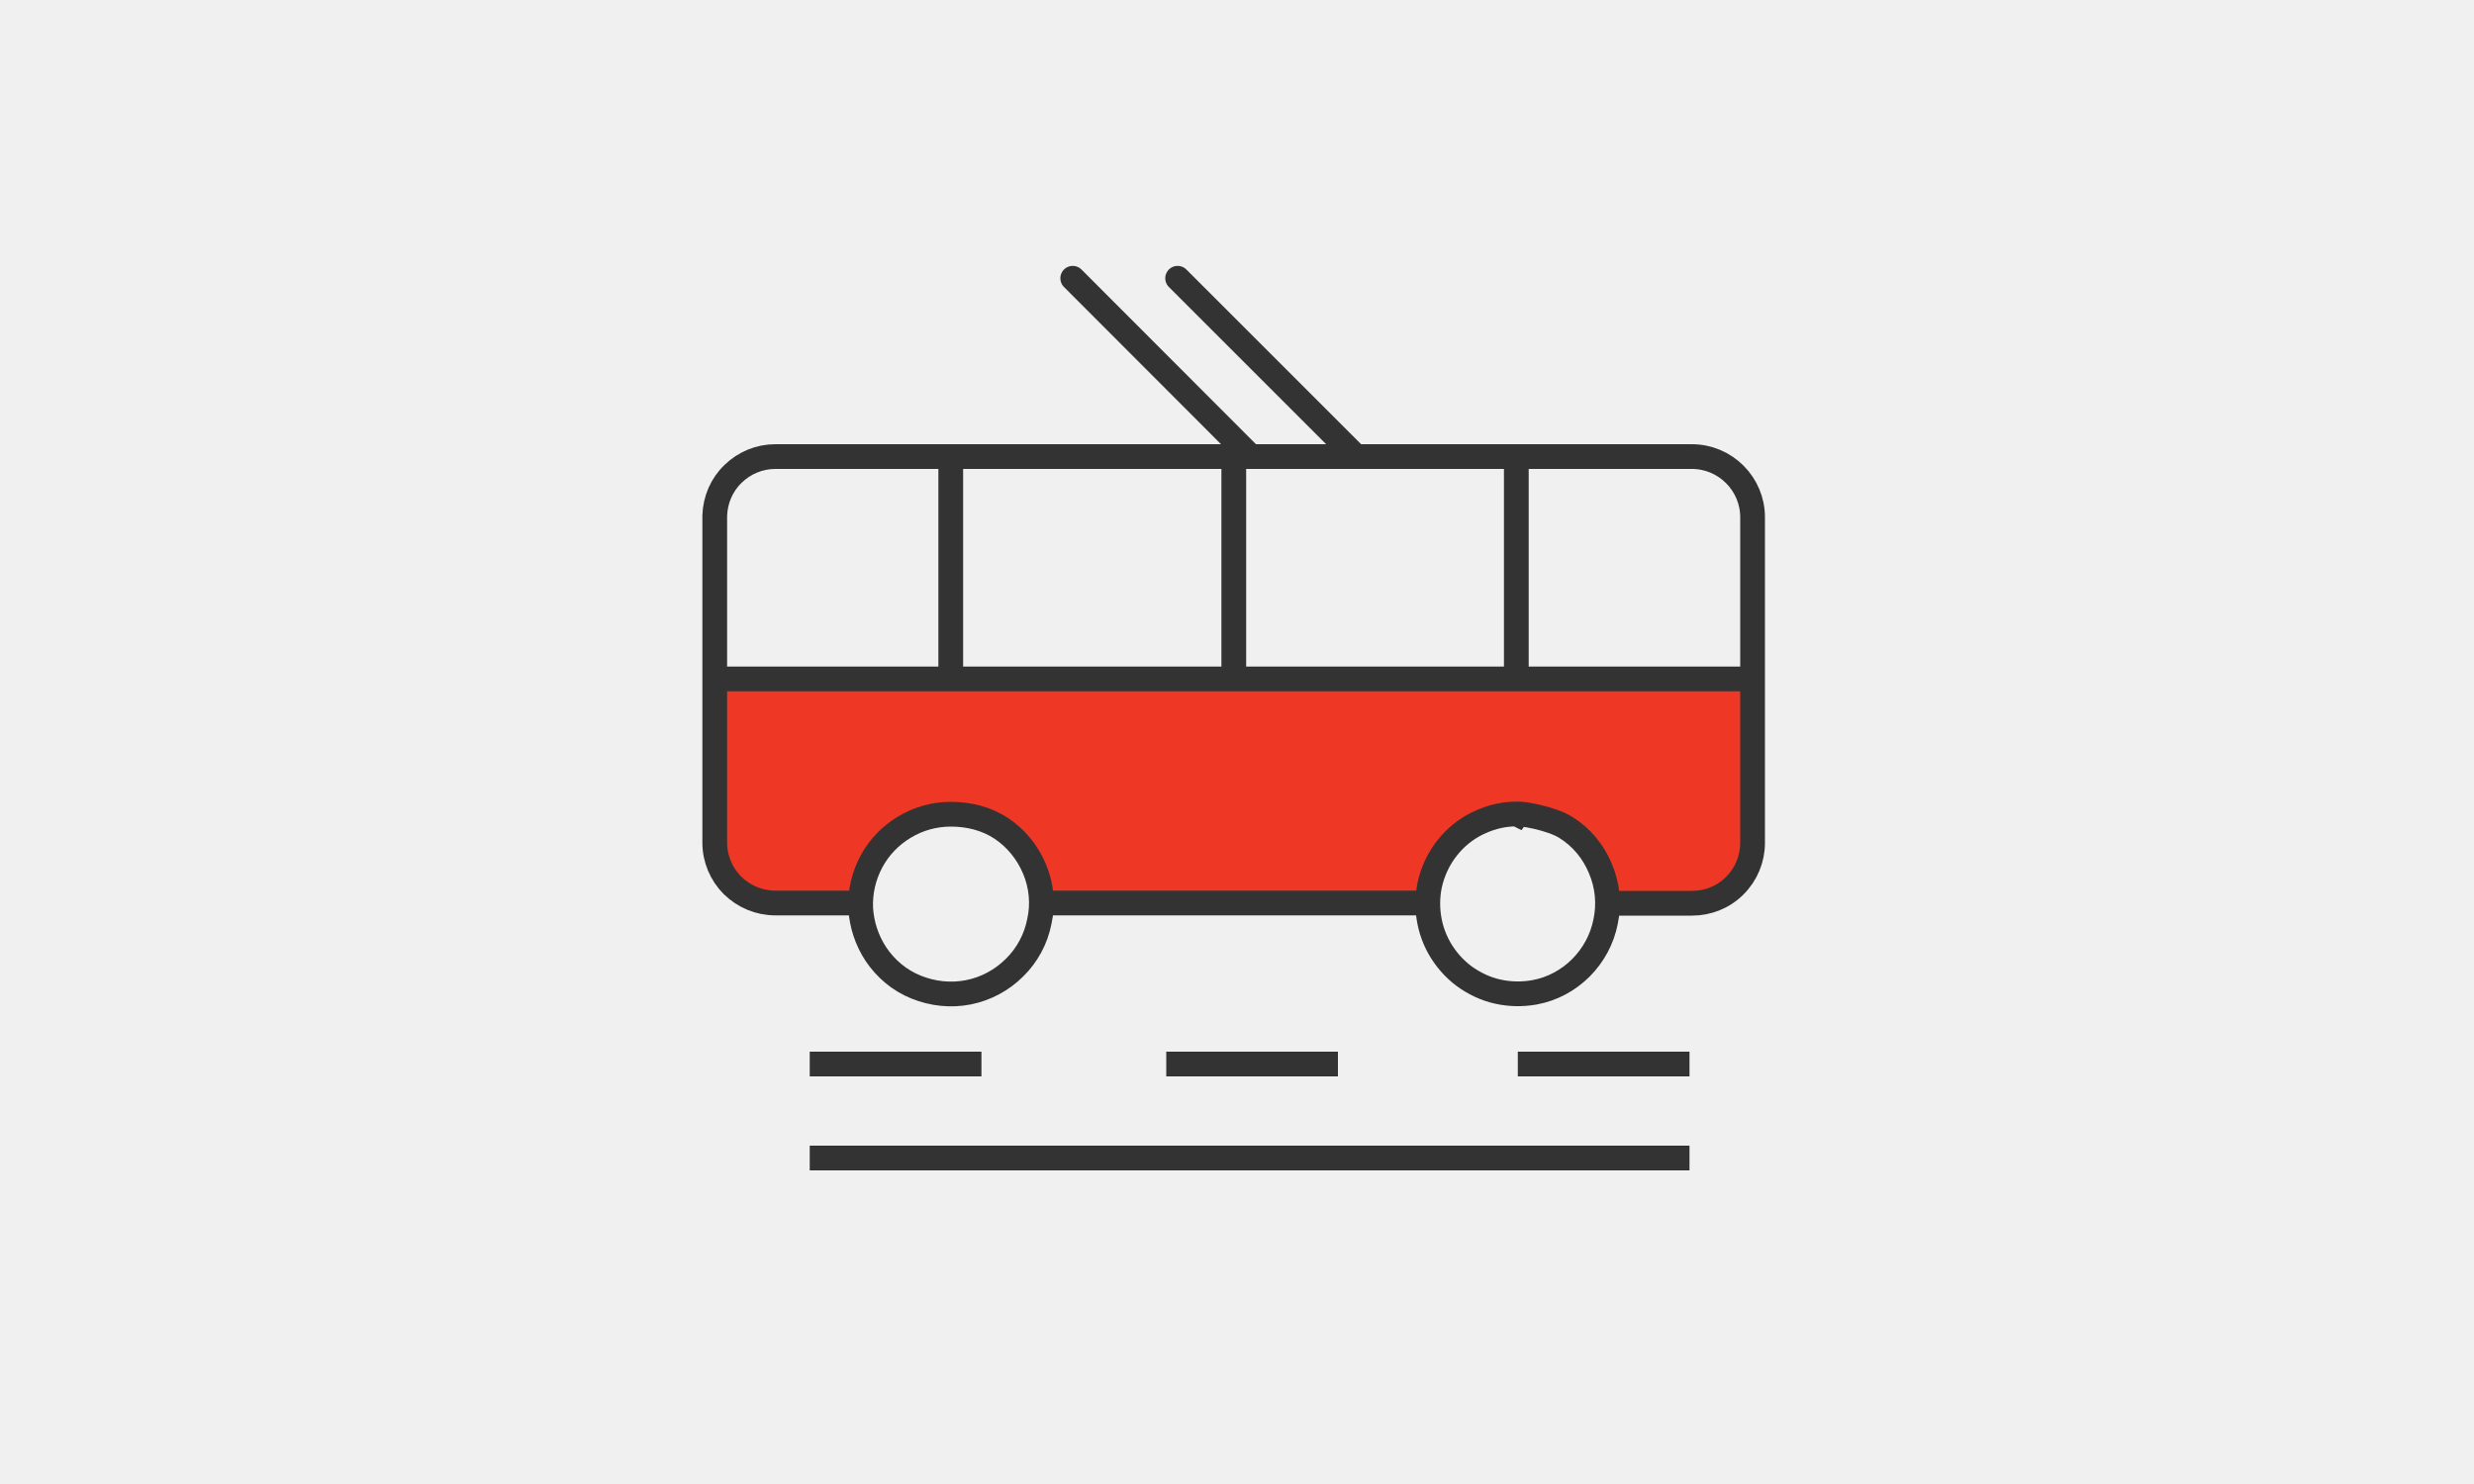
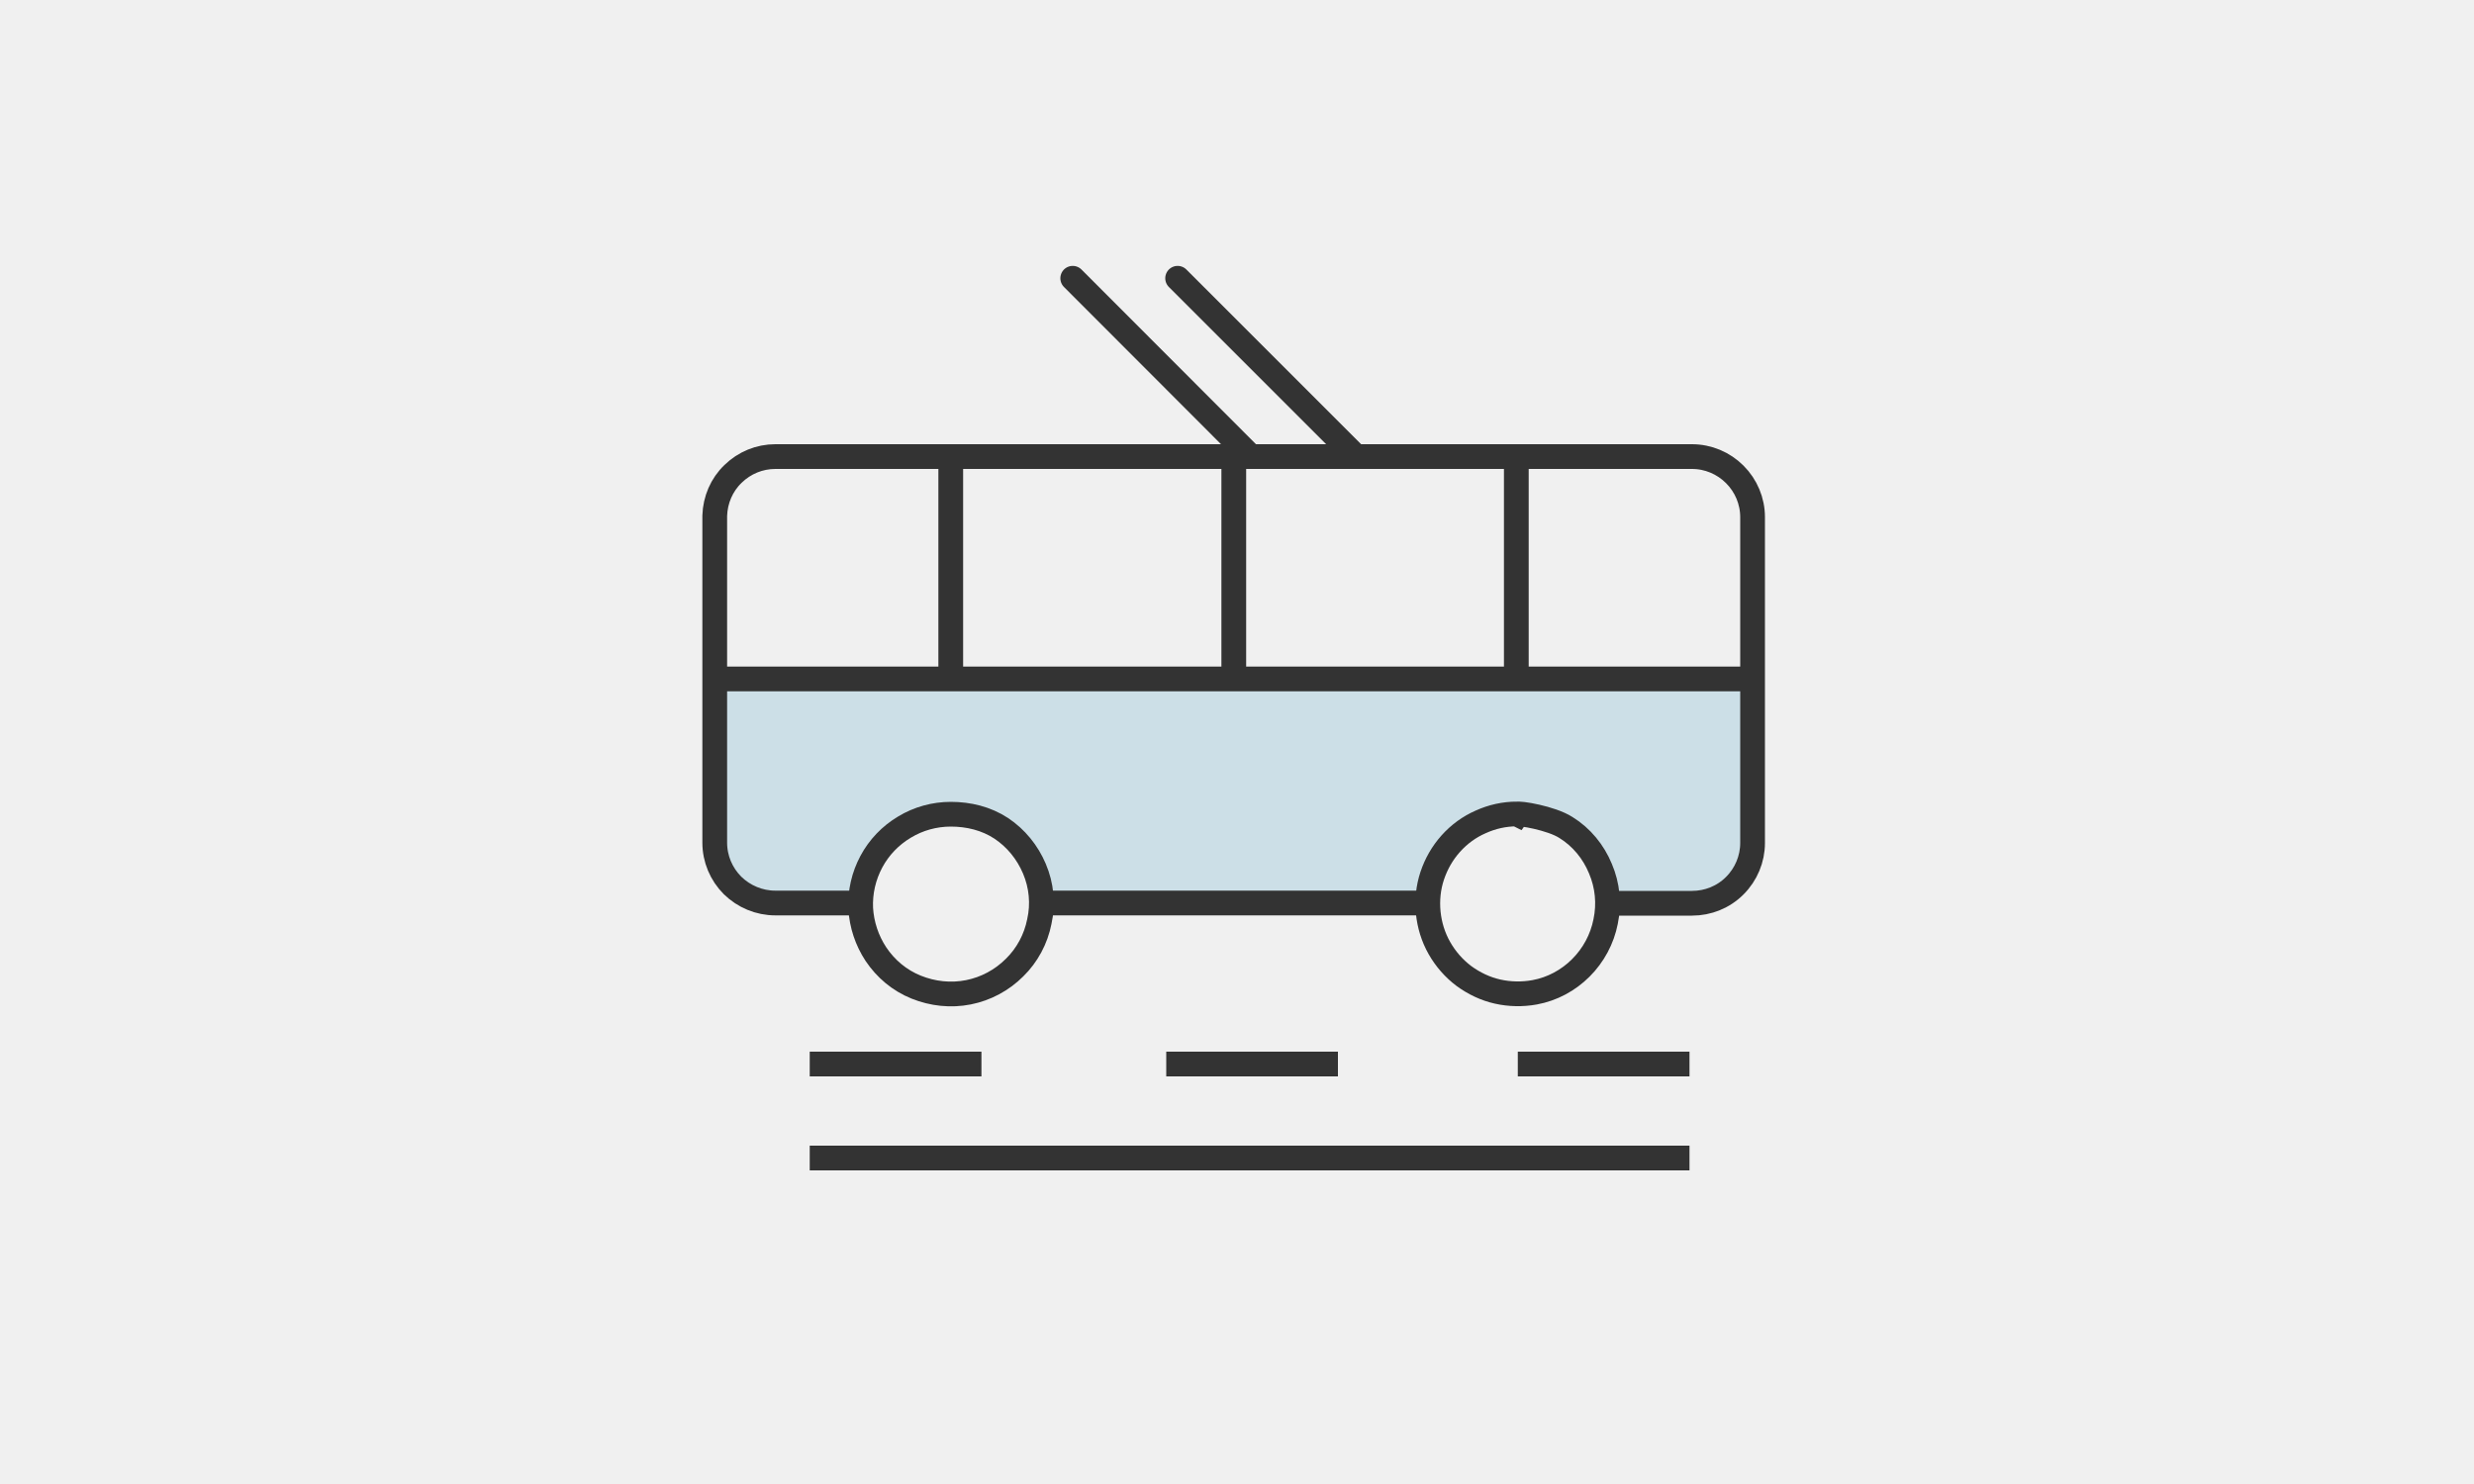
<svg xmlns="http://www.w3.org/2000/svg" id="Layer_1" data-name="Layer 1" viewBox="0 0 100 60">
  <defs>
    <style>
      .cls-1, .cls-2, .cls-3 {
        fill: none;
      }

      .cls-4 {
        clip-path: url(#clippath);
      }

      .cls-5 {
-         fill: #ee3725;
+         fill: #CCDFE7;
      }

      .cls-6 {
        fill: #fff;
      }

      .cls-2 {
        stroke-linecap: round;
      }

      .cls-2, .cls-3 {
        stroke: #333;
        stroke-miterlimit: 10;
      }

      .cls-7 {
        clip-path: url(#clippath-1);
      }
    </style>
    <clipPath id="clippath">
      <rect class="cls-1" x="26.72" y="19.24" width="47.57" height="47.57" />
    </clipPath>
    <clipPath id="clippath-1">
      <rect class="cls-1" x="24.14" width="51.44" height="51.44" />
    </clipPath>
  </defs>
  <g>
    <g class="cls-4">
      <g>
        <path class="cls-3" d="M32.73,46.82h35.56" />
        <path class="cls-3" d="M32.73,43.02h6.94" />
        <path class="cls-3" d="M61.35,43.02h6.94" />
        <path class="cls-3" d="M47.14,43.02h6.94" />
      </g>
    </g>
    <polygon class="cls-5" points="64.91 36.49 64.59 35.24 62.95 33.35 60.37 33.05 58.23 34.52 57.52 36.49 42.06 36.49 41.6 34.74 39.97 33.24 37.87 32.99 35.8 34.06 34.49 36.49 30.25 36.22 28.92 34.64 28.92 27.67 70.65 27.67 70.6 35.13 68.86 36.4 64.91 36.49" />
    <g class="cls-7">
      <g>
        <path class="cls-3" d="M57.64,36.51h-15.55" />
        <path class="cls-3" d="M34.8,36.51h-3.46c-.65,0-1.27-.26-1.73-.71-.46-.46-.72-1.08-.72-1.73v-13.22c.02-.64,.28-1.25,.74-1.69,.46-.45,1.07-.7,1.71-.7h37.05c.65,0,1.27,.26,1.73,.72,.46,.46,.72,1.08,.72,1.73v13.17c0,.65-.26,1.27-.72,1.73-.46,.46-1.08,.71-1.73,.71h-3.46" />
        <path class="cls-3" d="M38.43,32.92c.72,0,1.43,.17,2.04,.57,.6,.4,1.06,.97,1.34,1.63,.29,.68,.36,1.43,.2,2.14-.14,.71-.49,1.36-1,1.86-.51,.51-1.16,.86-1.87,1-.71,.14-1.44,.06-2.11-.21-.67-.27-1.23-.74-1.63-1.34-.36-.55-.57-1.18-.61-1.84-.03-.66,.12-1.31,.43-1.89,.31-.58,.77-1.06,1.34-1.4,.56-.34,1.21-.52,1.87-.52h0Z" />
        <path class="cls-2" d="M61.33,32.92c.04-.06,1.37,.15,1.97,.54,.63,.39,1.11,.98,1.39,1.66,.29,.68,.36,1.42,.21,2.14-.14,.71-.49,1.36-1,1.87-.51,.51-1.16,.86-1.87,.99-.5,.09-1.01,.08-1.5-.03-.49-.11-.95-.33-1.36-.63-.4-.3-.74-.69-.99-1.13-.25-.44-.4-.93-.45-1.43-.05-.5,0-1.01,.16-1.49,.16-.48,.41-.92,.75-1.3,.34-.38,.75-.68,1.21-.88,.46-.21,.96-.32,1.46-.32h0Z" />
        <path class="cls-2" d="M50.5,18.4l-7.14-7.15" />
        <path class="cls-2" d="M54.75,18.4l-7.15-7.15" />
        <path class="cls-3" d="M28.88,27.45h41.96" />
        <path class="cls-3" d="M61.29,18.4v9.06" />
        <path class="cls-3" d="M49.87,18.4v9.06" />
        <path class="cls-3" d="M38.43,18.4v9.06" />
      </g>
    </g>
  </g>
</svg>
